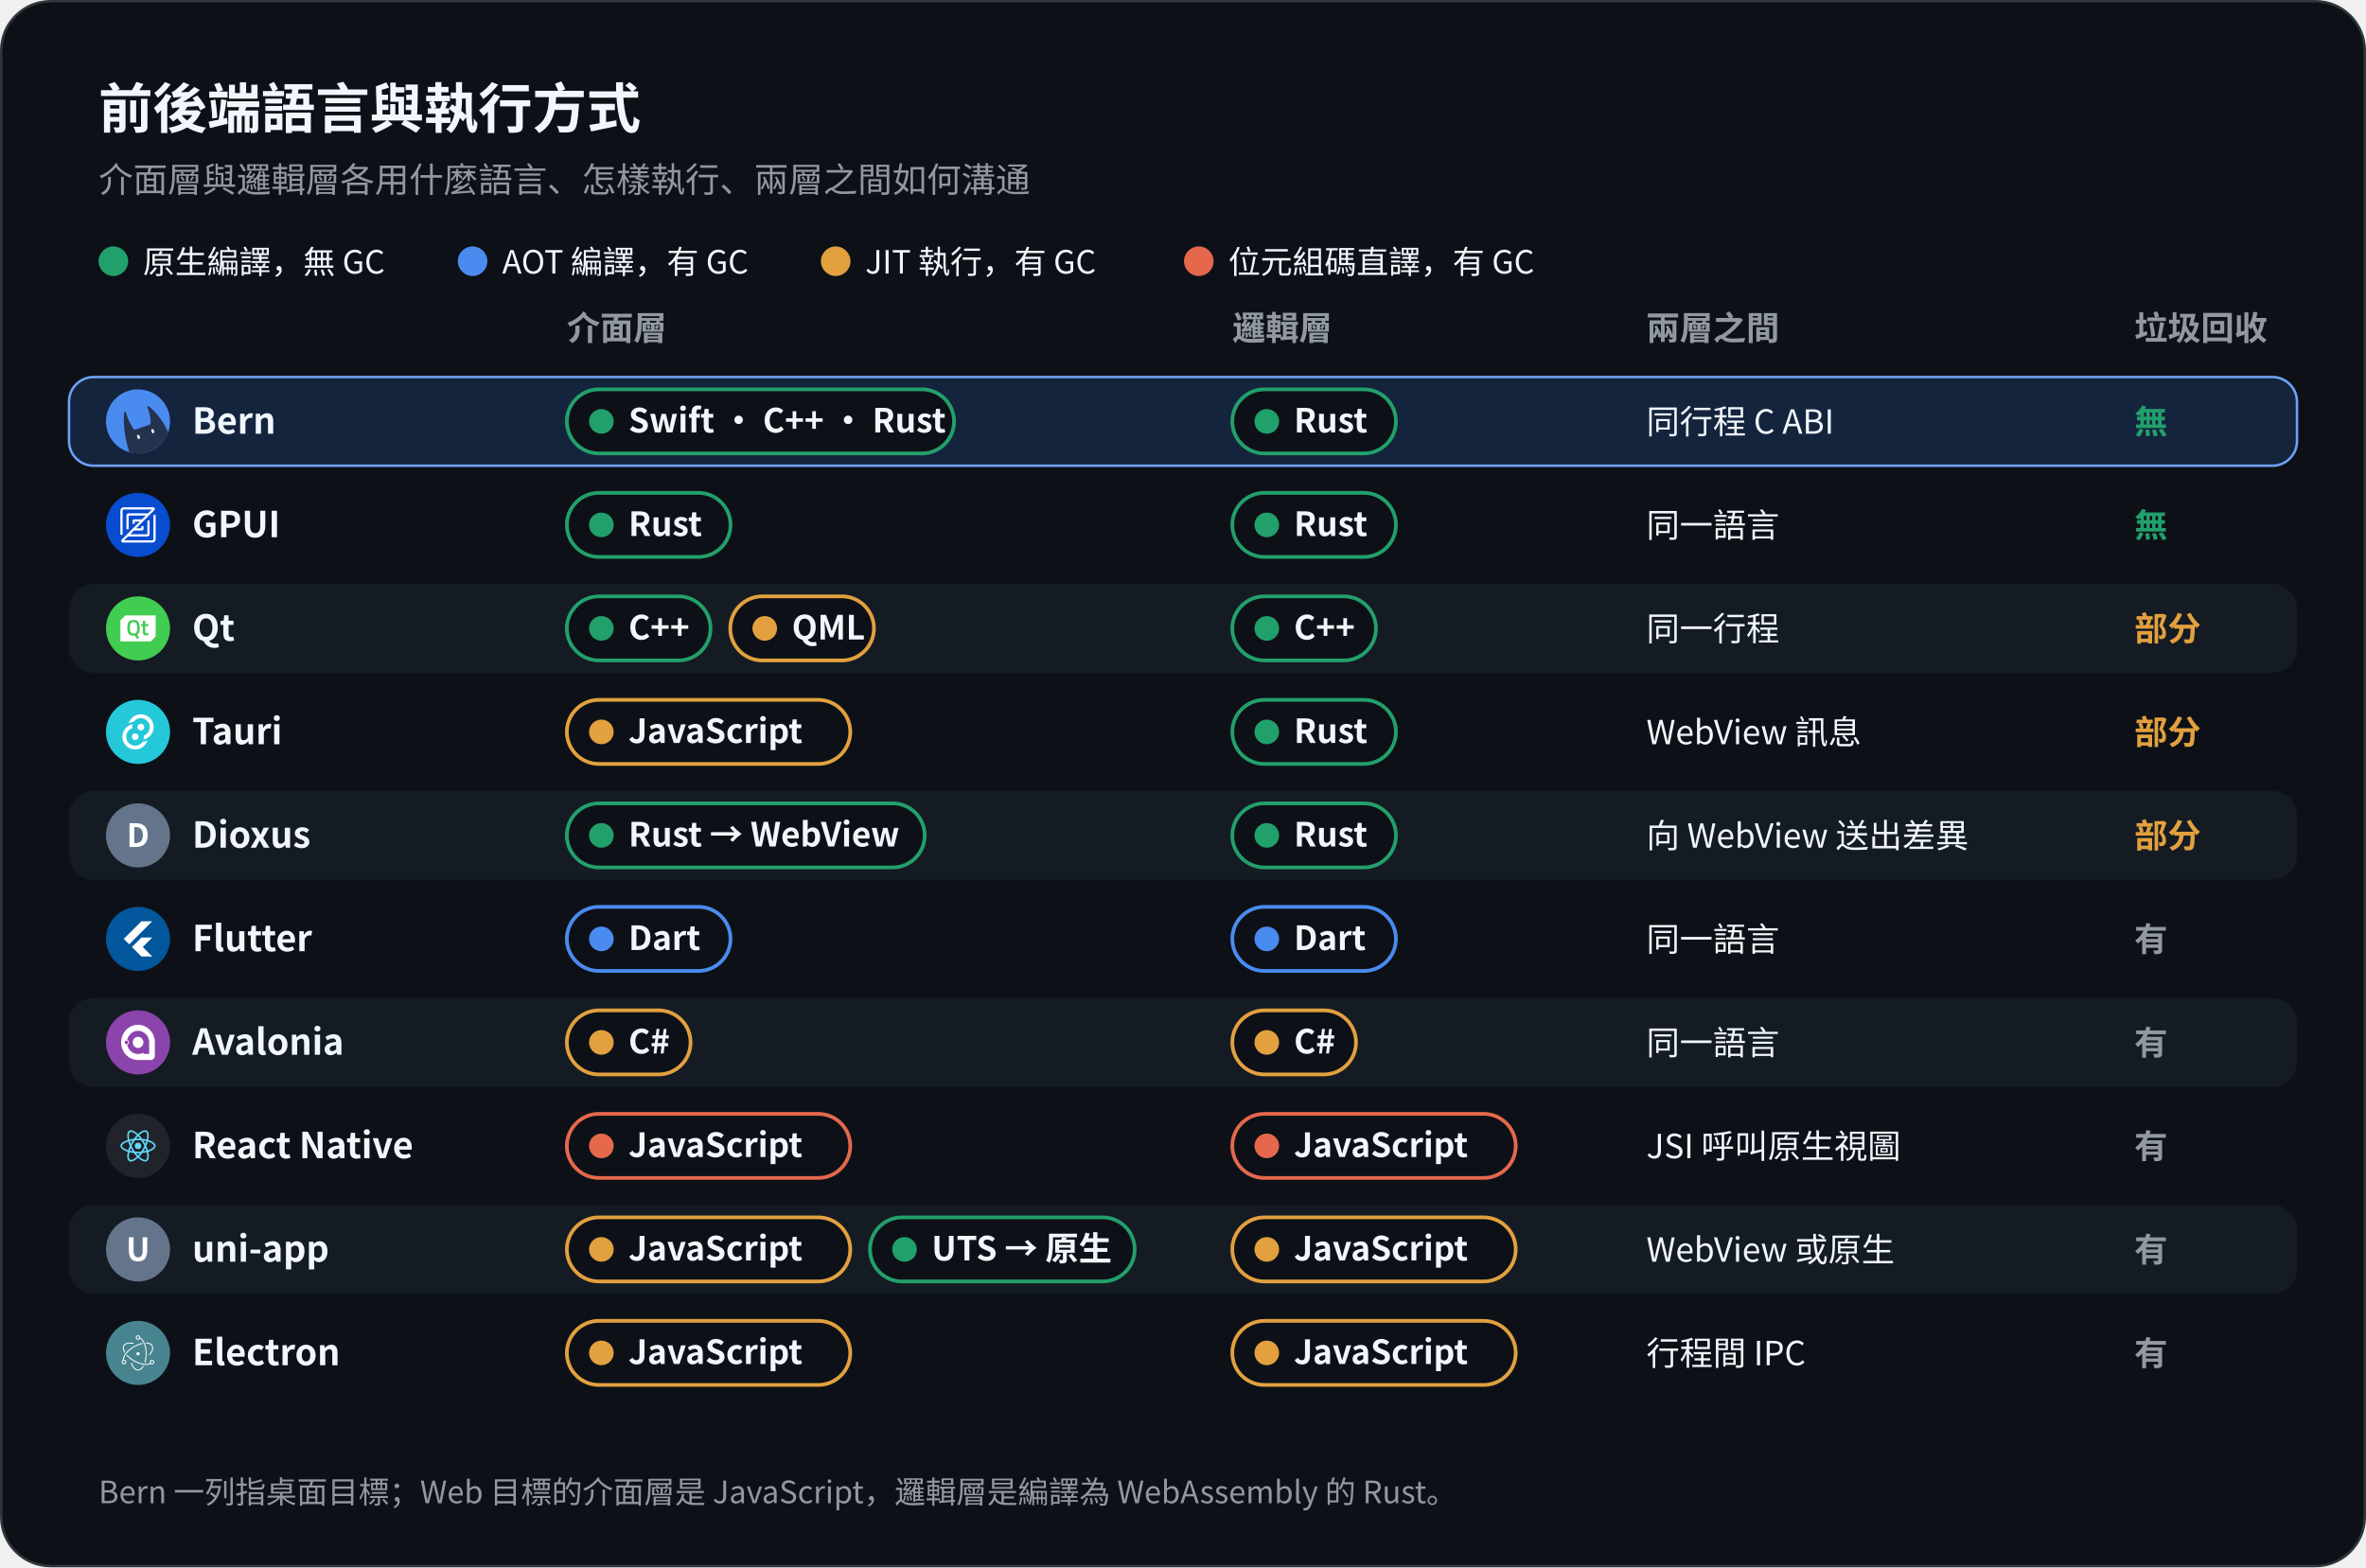
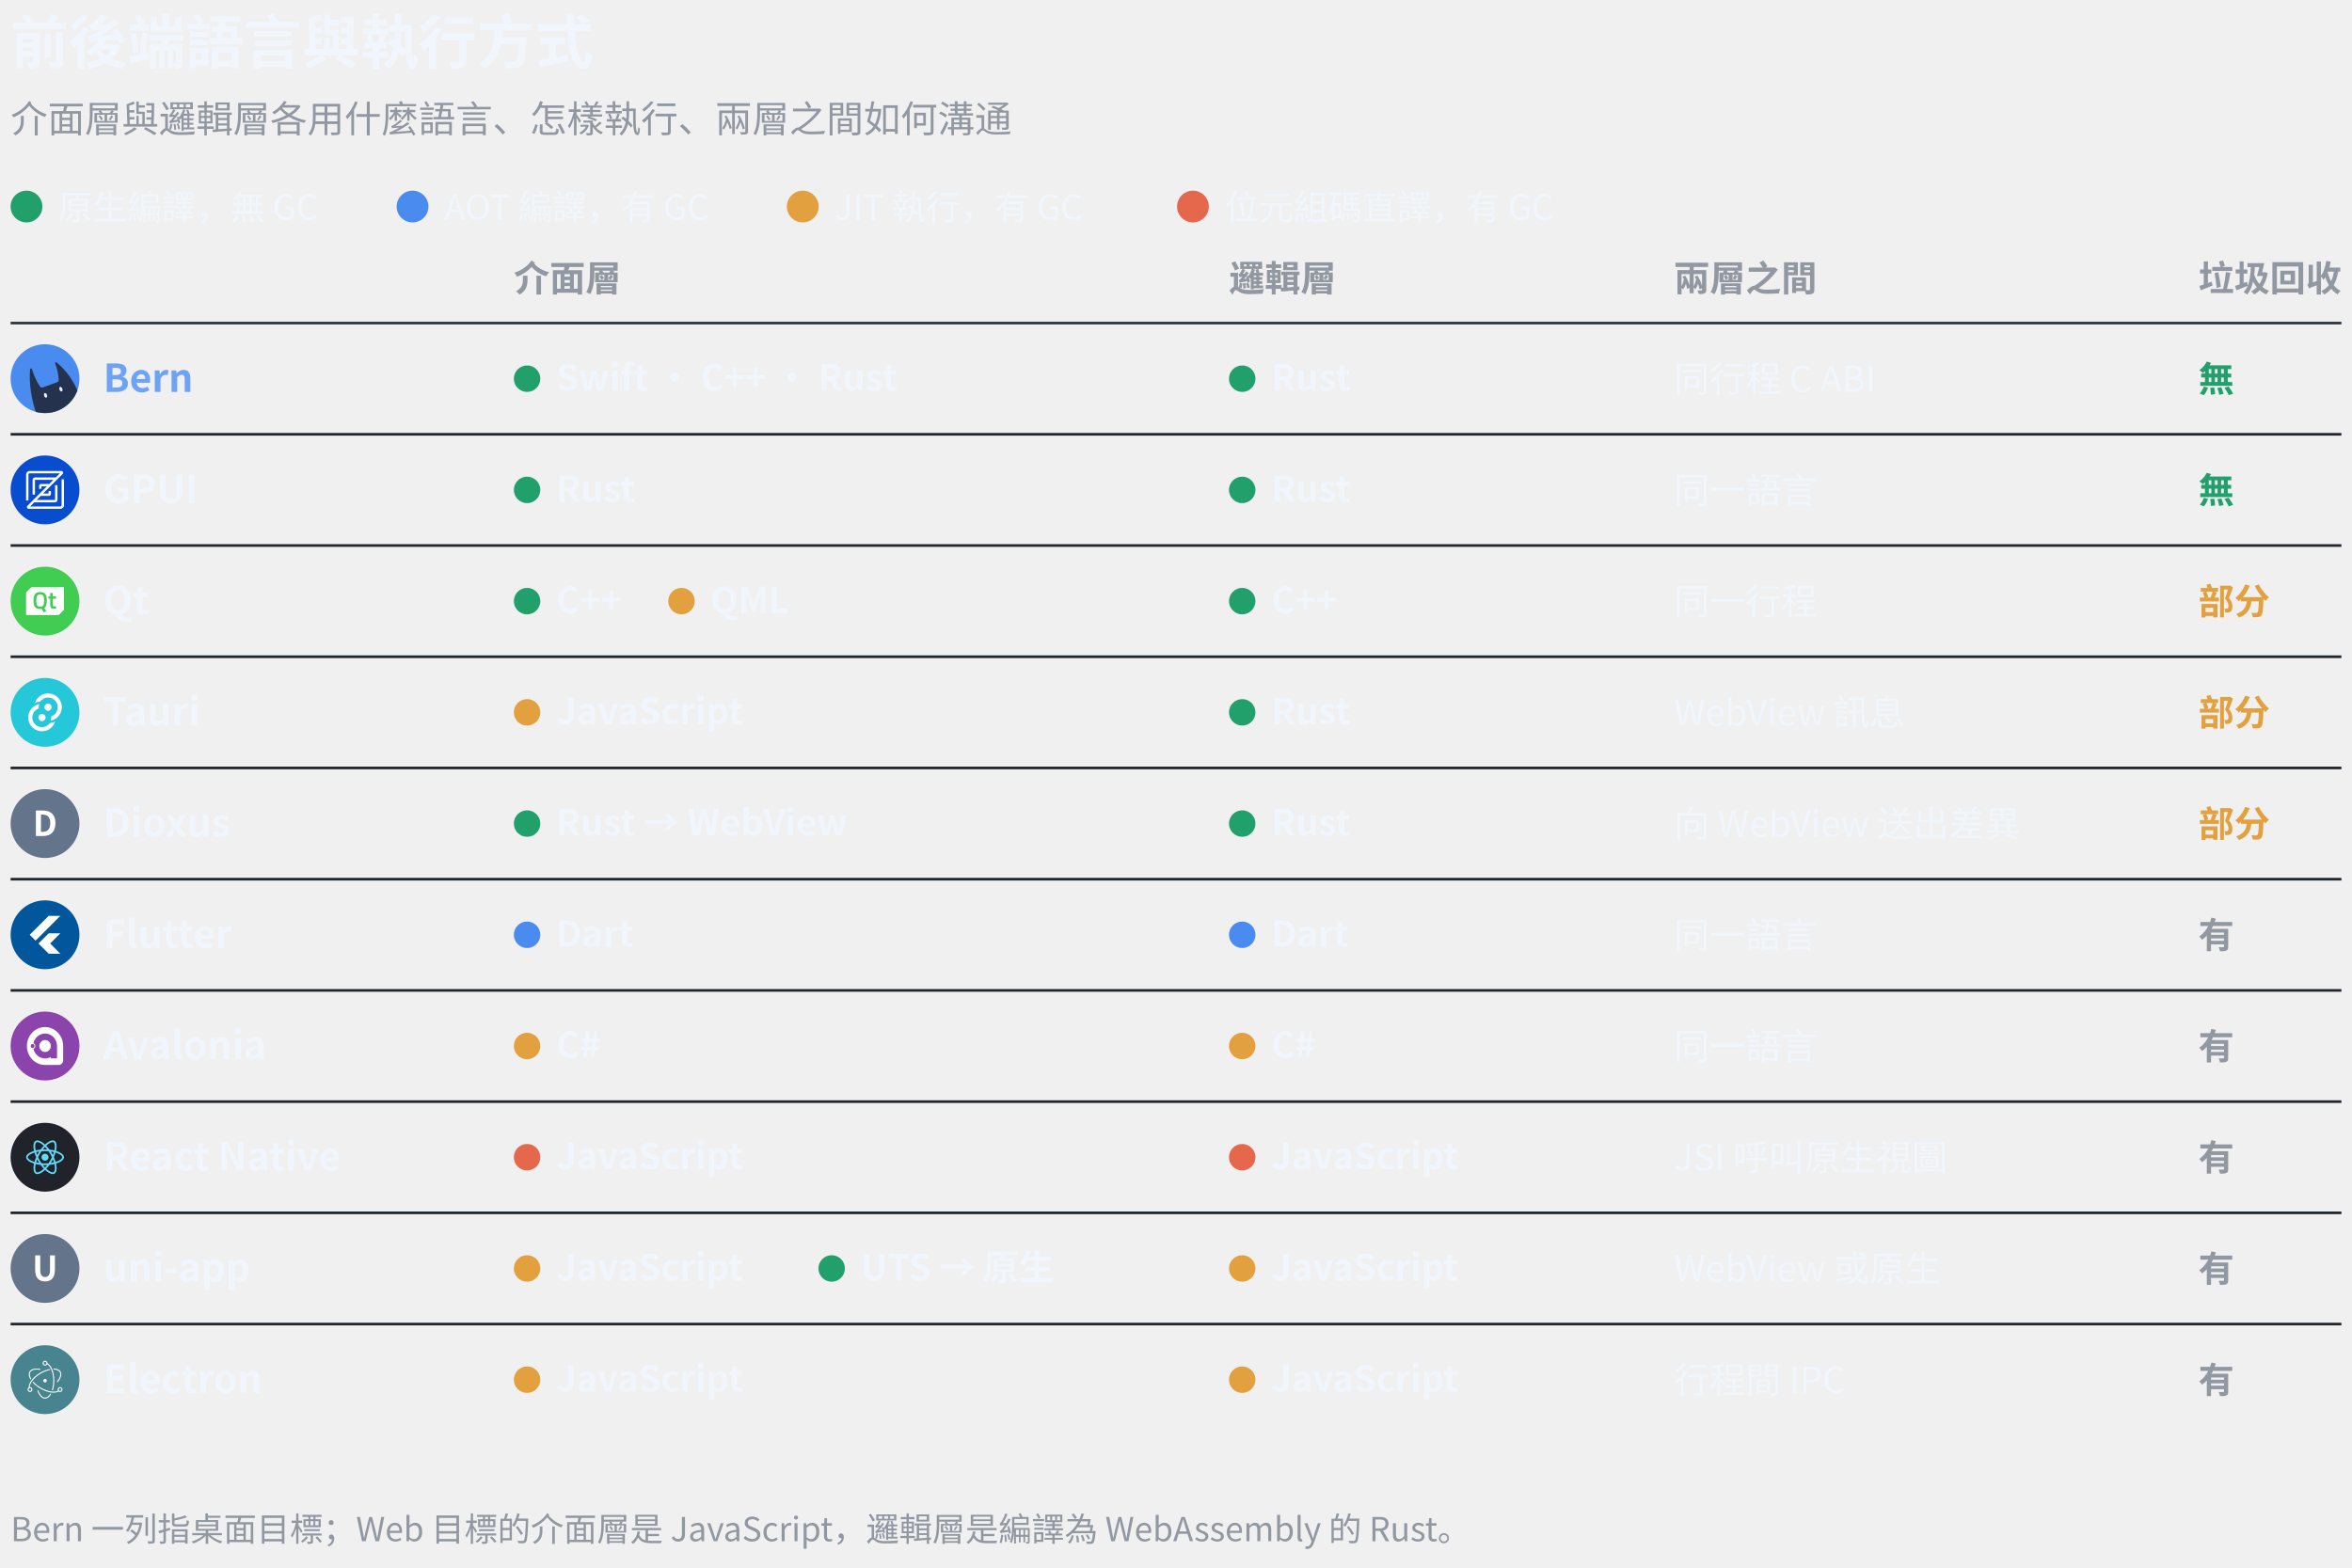
- <svg xmlns="http://www.w3.org/2000/svg" viewBox="0 0 960 636" width="960" height="636" font-family="-apple-system, BlinkMacSystemFont, 'Segoe UI', 'PingFang SC', 'Hiragino Sans GB', 'Microsoft YaHei', 'Noto Sans CJK SC', 'Helvetica Neue', Arial, sans-serif">
+ <svg xmlns="http://www.w3.org/2000/svg" viewBox="36 28 888 592" width="888" height="592" font-family="-apple-system, BlinkMacSystemFont, 'Segoe UI', 'PingFang SC', 'Hiragino Sans GB', 'Microsoft YaHei', 'Noto Sans CJK SC', 'Helvetica Neue', Arial, sans-serif">
  <defs>
    <symbol id="bern-logo" viewBox="0 0 1024 1024">
      <defs>
        <clipPath id="bern-symbol-disc">
          <circle cx="512" cy="512" r="512" />
        </clipPath>
      </defs>
      <g clip-path="url(#bern-symbol-disc)">
        <rect width="1024" height="1024" fill="#4A8BEF" />
        <path fill="#24324D" d="M 290.4 372.1 C 270.7 579.3 309.8 827.6 392.0 1060.0 L 1100 1100 L 1060.0 880.0 C 1013.0 692.2 904.4 451.5 684.3 270.5 A 14 14 0 0 0 662.4 286.5 C 693.7 364.2 711.6 444.8 715.3 529.4 A 36 36 0 0 1 691.6 564.9 C 620.6 590.7 549.5 616.5 478.5 642.4 A 36 36 0 0 1 436.0 628.1 C 383.8 547.6 344.6 461.1 317.8 369.5 A 14 14 0 0 0 290.4 372.1 Z" />
        <ellipse rx="22" ry="36" fill="#E8F4FF" transform="translate(520 760) rotate(-20)" />
        <ellipse rx="22" ry="36" fill="#E8F4FF" transform="translate(748 668) rotate(-20)" />
      </g>
    </symbol>
    <marker id="arrow" viewBox="0 0 10 10" refX="8" refY="5" markerWidth="10" markerHeight="10" markerUnits="userSpaceOnUse" orient="auto-start-reverse">
      <path d="M0 0 L10 5 L0 10 z" fill="#484F58" />
    </marker>
    <marker id="arrow-accent" viewBox="0 0 10 10" refX="8" refY="5" markerWidth="11" markerHeight="11" markerUnits="userSpaceOnUse" orient="auto-start-reverse">
      <path d="M0 0 L10 5 L0 10 z" fill="#6EA2F5" />
    </marker>
  </defs>
-   <rect x="0.5" y="0.5" width="959" height="635" rx="20" fill="#0D1117" stroke="#30363D" />
  <text x="40" y="52" font-size="22" font-weight="700" fill="#F0F6FC">前後端語言與執行方式</text>
  <text x="40" y="78" font-size="14" fill="#9198A1">介面層與邏輯層各用什麼語言、怎樣執行、兩層之間如何溝通</text>
  <circle cx="46" cy="106" r="6" fill="#22A06B" />
  <text x="58" y="111" font-size="13" fill="#F0F6FC">原生編譯，無 GC</text>
  <circle cx="191.76" cy="106" r="6" fill="#4A8BEF" />
  <text x="203.76" y="111" font-size="13" fill="#F0F6FC">AOT 編譯，有 GC</text>
  <circle cx="339.08" cy="106" r="6" fill="#E2A03F" />
  <text x="351.08" y="111" font-size="13" fill="#F0F6FC">JIT 執行，有 GC</text>
  <circle cx="486.4" cy="106" r="6" fill="#E5684D" />
  <text x="498.4" y="111" font-size="13" fill="#F0F6FC">位元組碼直譯，有 GC</text>
  <text x="230" y="138" font-size="13.5" font-weight="600" fill="#9198A1">介面層</text>
  <text x="500" y="138" font-size="13.5" font-weight="600" fill="#9198A1">邏輯層</text>
  <text x="668" y="138" font-size="13.5" font-weight="600" fill="#9198A1">兩層之間</text>
  <text x="866" y="138" font-size="13.5" font-weight="600" fill="#9198A1">垃圾回收</text>
-   <rect x="28" y="153.0" width="904" height="36" rx="10" fill="#14243D" stroke="#6EA2F5" />
-   <use href="#bern-logo" x="43.0" y="158.0" width="26.0" height="26.0" />
-   <text x="78" y="176.0" font-size="14.5" font-weight="700" fill="#F0F6FC">Bern</text>
-   <rect x="230" y="158.0" width="157.1" height="26" rx="13" fill="#0D1117" stroke="#22A06B" stroke-width="1.5" />
-   <circle cx="244" cy="171.0" r="5" fill="#22A06B" />
-   <text x="255" y="175.5" font-size="13.5" font-weight="600" fill="#F0F6FC">Swift · C++ · Rust</text>
-   <rect x="500" y="158.0" width="66.4" height="26" rx="13" fill="#0D1117" stroke="#22A06B" stroke-width="1.5" />
-   <circle cx="514" cy="171.0" r="5" fill="#22A06B" />
-   <text x="525" y="175.5" font-size="13.5" font-weight="600" fill="#F0F6FC">Rust</text>
+   <line x1="40" y1="150.0" x2="920" y2="150.0" stroke="#30363D" />
+   <use href="#bern-logo" x="40.0" y="158.0" width="26.0" height="26.0" />
+   <text x="75" y="176.0" font-size="14.5" font-weight="700" fill="#6EA2F5">Bern</text>
+   <circle cx="235" cy="171.0" r="5" fill="#22A06B" />
+   <text x="246" y="175.5" font-size="13.5" font-weight="600" fill="#F0F6FC">Swift · C++ · Rust</text>
+   <circle cx="505" cy="171.0" r="5" fill="#22A06B" />
+   <text x="516" y="175.5" font-size="13.5" font-weight="600" fill="#F0F6FC">Rust</text>
  <text x="668" y="176.0" font-size="13.5" fill="#F0F6FC">同行程 C ABI</text>
  <text x="866" y="176.0" font-size="13.5" font-weight="600" fill="#22A06B">無</text>
-   <circle cx="56.0" cy="213.0" r="13.0" fill="#084CCF" />
-   <path d="M2.25 1.5a.75.75 0 0 0-.75.75v16.5H0V2.25A2.25 2.25 0 0 1 2.25 0h20.095c1.002 0 1.504 1.212.795 1.92L10.764 14.298h3.486V12.75h1.5v1.922a1.125 1.125 0 0 1-1.125 1.125H9.264l-2.578 2.578h11.689V9h1.5v9.375a1.5 1.5 0 0 1-1.5 1.5H5.185L2.562 22.5H21.75a.75.75 0 0 0 .75-.75V5.25H24v16.5A2.25 2.25 0 0 1 21.75 24H1.655C.653 24 .151 22.788.86 22.08L13.19 9.75H9.75v1.5h-1.5V9.375A1.125 1.125 0 0 1 9.375 8.25h5.314l2.625-2.625H5.625V15h-1.5V5.625a1.5 1.5 0 0 1 1.5-1.5h13.19L21.438 1.5z" fill="#FFFFFF" transform="translate(48.85 205.85) scale(0.5958)" />
-   <text x="78" y="218.0" font-size="14.5" font-weight="600" fill="#F0F6FC">GPUI</text>
-   <rect x="230" y="200.0" width="66.4" height="26" rx="13" fill="#0D1117" stroke="#22A06B" stroke-width="1.5" />
-   <circle cx="244" cy="213.0" r="5" fill="#22A06B" />
-   <text x="255" y="217.5" font-size="13.5" font-weight="600" fill="#F0F6FC">Rust</text>
-   <rect x="500" y="200.0" width="66.4" height="26" rx="13" fill="#0D1117" stroke="#22A06B" stroke-width="1.5" />
-   <circle cx="514" cy="213.0" r="5" fill="#22A06B" />
-   <text x="525" y="217.5" font-size="13.5" font-weight="600" fill="#F0F6FC">Rust</text>
+   <line x1="40" y1="192.0" x2="920" y2="192.0" stroke="#21262D" />
+   <circle cx="53.0" cy="213.0" r="13.0" fill="#084CCF" />
+   <path d="M2.25 1.5a.75.75 0 0 0-.75.75v16.5H0V2.25A2.25 2.25 0 0 1 2.25 0h20.095c1.002 0 1.504 1.212.795 1.92L10.764 14.298h3.486V12.75h1.5v1.922a1.125 1.125 0 0 1-1.125 1.125H9.264l-2.578 2.578h11.689V9h1.5v9.375a1.5 1.5 0 0 1-1.5 1.5H5.185L2.562 22.5H21.75a.75.75 0 0 0 .75-.75V5.25H24v16.5A2.25 2.25 0 0 1 21.75 24H1.655C.653 24 .151 22.788.86 22.08L13.19 9.75H9.75v1.5h-1.5V9.375A1.125 1.125 0 0 1 9.375 8.25h5.314l2.625-2.625H5.625V15h-1.5V5.625a1.5 1.5 0 0 1 1.5-1.5h13.19L21.438 1.5z" fill="#FFFFFF" transform="translate(45.85 205.85) scale(0.5958)" />
+   <text x="75" y="218.0" font-size="14.5" font-weight="600" fill="#F0F6FC">GPUI</text>
+   <circle cx="235" cy="213.0" r="5" fill="#22A06B" />
+   <text x="246" y="217.5" font-size="13.5" font-weight="600" fill="#F0F6FC">Rust</text>
+   <circle cx="505" cy="213.0" r="5" fill="#22A06B" />
+   <text x="516" y="217.5" font-size="13.5" font-weight="600" fill="#F0F6FC">Rust</text>
  <text x="668" y="218.0" font-size="13.5" fill="#F0F6FC">同一語言</text>
  <text x="866" y="218.0" font-size="13.5" font-weight="600" fill="#22A06B">無</text>
-   <rect x="28" y="237.0" width="904" height="36" rx="10" fill="#151B23" />
-   <circle cx="56.0" cy="255.0" r="13.0" fill="#41CD52" />
-   <path d="M21.693 3.162H3.33L0 6.49v14.348h20.671L24 17.51V3.162zM12.785 18.4l-1.562.728-1.35-2.217c-.196.057-.499.09-.924.09-1.579 0-2.683-.425-3.305-1.276-.622-.85-.932-2.2-.932-4.033 0-1.84.319-3.206.949-4.098.63-.892 1.726-1.341 3.288-1.341 1.562 0 2.658.441 3.28 1.333.63.883.94 2.25.94 4.098 0 1.219-.13 2.2-.384 2.945-.261.752-.679 1.325-1.268 1.718zm4.736-1.587c-.858 0-1.447-.196-1.766-.59-.32-.392-.483-1.136-.483-2.232v-3.534H14.11V9.051h1.162V6.843h1.644V9.05h2.094v1.415h-2.094v3.346c0 .622.05 1.03.14 1.227.09.204.326.303.695.303l1.243-.05.073 1.326c-.67.13-1.186.196-1.546.196zm-8.58-9.08c-.95 0-1.604.311-1.963.94-.352.63-.532 1.629-.532 3.011 0 1.374.172 2.364.515 2.953.344.589 1.006.892 1.98.892.973 0 1.628-.295 1.971-.876.335-.58.507-1.57.507-2.953 0-1.39-.172-2.396-.523-3.026-.352-.63-1.006-.94-1.955-.94Z" fill="#FFFFFF" transform="translate(48.85 247.85) scale(0.5958)" />
-   <text x="78" y="260.0" font-size="14.5" font-weight="600" fill="#F0F6FC">Qt</text>
-   <rect x="230" y="242.0" width="58.3" height="26" rx="13" fill="#0D1117" stroke="#22A06B" stroke-width="1.5" />
-   <circle cx="244" cy="255.0" r="5" fill="#22A06B" />
-   <text x="255" y="259.5" font-size="13.5" font-weight="600" fill="#F0F6FC">C++</text>
-   <rect x="296.3" y="242.0" width="58.3" height="26" rx="13" fill="#0D1117" stroke="#E2A03F" stroke-width="1.5" />
-   <circle cx="310.3" cy="255.0" r="5" fill="#E2A03F" />
-   <text x="321.3" y="259.5" font-size="13.5" font-weight="600" fill="#F0F6FC">QML</text>
-   <rect x="500" y="242.0" width="58.3" height="26" rx="13" fill="#0D1117" stroke="#22A06B" stroke-width="1.5" />
-   <circle cx="514" cy="255.0" r="5" fill="#22A06B" />
-   <text x="525" y="259.5" font-size="13.5" font-weight="600" fill="#F0F6FC">C++</text>
+   <line x1="40" y1="234.0" x2="920" y2="234.0" stroke="#21262D" />
+   <circle cx="53.0" cy="255.0" r="13.0" fill="#41CD52" />
+   <path d="M21.693 3.162H3.33L0 6.49v14.348h20.671L24 17.51V3.162zM12.785 18.4l-1.562.728-1.35-2.217c-.196.057-.499.09-.924.09-1.579 0-2.683-.425-3.305-1.276-.622-.85-.932-2.2-.932-4.033 0-1.84.319-3.206.949-4.098.63-.892 1.726-1.341 3.288-1.341 1.562 0 2.658.441 3.28 1.333.63.883.94 2.25.94 4.098 0 1.219-.13 2.2-.384 2.945-.261.752-.679 1.325-1.268 1.718zm4.736-1.587c-.858 0-1.447-.196-1.766-.59-.32-.392-.483-1.136-.483-2.232v-3.534H14.11V9.051h1.162V6.843h1.644V9.05h2.094v1.415h-2.094v3.346c0 .622.05 1.03.14 1.227.09.204.326.303.695.303l1.243-.05.073 1.326c-.67.13-1.186.196-1.546.196zm-8.58-9.08c-.95 0-1.604.311-1.963.94-.352.63-.532 1.629-.532 3.011 0 1.374.172 2.364.515 2.953.344.589 1.006.892 1.98.892.973 0 1.628-.295 1.971-.876.335-.58.507-1.57.507-2.953 0-1.39-.172-2.396-.523-3.026-.352-.63-1.006-.94-1.955-.94Z" fill="#FFFFFF" transform="translate(45.85 247.85) scale(0.5958)" />
+   <text x="75" y="260.0" font-size="14.5" font-weight="600" fill="#F0F6FC">Qt</text>
+   <circle cx="235" cy="255.0" r="5" fill="#22A06B" />
+   <text x="246" y="259.5" font-size="13.5" font-weight="600" fill="#F0F6FC">C++</text>
+   <circle cx="293.3" cy="255.0" r="5" fill="#E2A03F" />
+   <text x="304.3" y="259.5" font-size="13.5" font-weight="600" fill="#F0F6FC">QML</text>
+   <circle cx="505" cy="255.0" r="5" fill="#22A06B" />
+   <text x="516" y="259.5" font-size="13.5" font-weight="600" fill="#F0F6FC">C++</text>
  <text x="668" y="260.0" font-size="13.5" fill="#F0F6FC">同一行程</text>
  <text x="866" y="260.0" font-size="13.5" font-weight="600" fill="#E2A03F">部分</text>
-   <circle cx="56.0" cy="297.0" r="13.0" fill="#24C8D8" />
-   <path d="M13.912 0a8.72 8.72 0 0 0-8.308 6.139c1.05-.515 2.18-.845 3.342-.976 2.415-3.363 7.4-3.412 9.88-.097 2.48 3.315 1.025 8.084-2.883 9.45a6.131 6.131 0 0 1-.3 2.762 8.72 8.72 0 0 0 3.01-1.225A8.72 8.72 0 0 0 13.913 0zm.082 6.451a2.284 2.284 0 1 0-.15 4.566 2.284 2.284 0 0 0 .15-4.566zm-5.629.27a8.72 8.72 0 0 0-3.031 1.235 8.72 8.72 0 1 0 13.06 9.913 10.173 10.174 0 0 1-3.343.965 6.125 6.125 0 1 1-7.028-9.343 6.114 6.115 0 0 1 .342-2.772zm1.713 6.27a2.284 2.284 0 0 0-2.284 2.283 2.284 2.284 0 0 0 2.284 2.284 2.284 2.284 0 0 0 2.284-2.284 2.284 2.284 0 0 0-2.284-2.284z" fill="#FFFFFF" transform="translate(48.85 289.85) scale(0.5958)" />
-   <text x="78" y="302.0" font-size="14.5" font-weight="600" fill="#F0F6FC">Tauri</text>
-   <rect x="230" y="284.0" width="115.0" height="26" rx="13" fill="#0D1117" stroke="#E2A03F" stroke-width="1.5" />
-   <circle cx="244" cy="297.0" r="5" fill="#E2A03F" />
-   <text x="255" y="301.5" font-size="13.5" font-weight="600" fill="#F0F6FC">JavaScript</text>
-   <rect x="500" y="284.0" width="66.4" height="26" rx="13" fill="#0D1117" stroke="#22A06B" stroke-width="1.5" />
-   <circle cx="514" cy="297.0" r="5" fill="#22A06B" />
-   <text x="525" y="301.5" font-size="13.5" font-weight="600" fill="#F0F6FC">Rust</text>
+   <line x1="40" y1="276.0" x2="920" y2="276.0" stroke="#21262D" />
+   <circle cx="53.0" cy="297.0" r="13.0" fill="#24C8D8" />
+   <path d="M13.912 0a8.72 8.72 0 0 0-8.308 6.139c1.05-.515 2.18-.845 3.342-.976 2.415-3.363 7.4-3.412 9.88-.097 2.48 3.315 1.025 8.084-2.883 9.45a6.131 6.131 0 0 1-.3 2.762 8.72 8.72 0 0 0 3.01-1.225A8.72 8.72 0 0 0 13.913 0zm.082 6.451a2.284 2.284 0 1 0-.15 4.566 2.284 2.284 0 0 0 .15-4.566zm-5.629.27a8.72 8.72 0 0 0-3.031 1.235 8.72 8.72 0 1 0 13.06 9.913 10.173 10.174 0 0 1-3.343.965 6.125 6.125 0 1 1-7.028-9.343 6.114 6.115 0 0 1 .342-2.772zm1.713 6.27a2.284 2.284 0 0 0-2.284 2.283 2.284 2.284 0 0 0 2.284 2.284 2.284 2.284 0 0 0 2.284-2.284 2.284 2.284 0 0 0-2.284-2.284z" fill="#FFFFFF" transform="translate(45.85 289.85) scale(0.5958)" />
+   <text x="75" y="302.0" font-size="14.5" font-weight="600" fill="#F0F6FC">Tauri</text>
+   <circle cx="235" cy="297.0" r="5" fill="#E2A03F" />
+   <text x="246" y="301.5" font-size="13.5" font-weight="600" fill="#F0F6FC">JavaScript</text>
+   <circle cx="505" cy="297.0" r="5" fill="#22A06B" />
+   <text x="516" y="301.5" font-size="13.5" font-weight="600" fill="#F0F6FC">Rust</text>
  <text x="668" y="302.0" font-size="13.5" fill="#F0F6FC">WebView 訊息</text>
  <text x="866" y="302.0" font-size="13.5" font-weight="600" fill="#E2A03F">部分</text>
-   <rect x="28" y="321.0" width="904" height="36" rx="10" fill="#151B23" />
-   <circle cx="56.0" cy="339.0" r="13.0" fill="#64748B" />
-   <text x="56.0" y="343.7" text-anchor="middle" font-size="13.0" font-weight="700" fill="#FFFFFF">D</text>
-   <text x="78" y="344.0" font-size="14.5" font-weight="600" fill="#F0F6FC">Dioxus</text>
-   <rect x="230" y="326.0" width="145.2" height="26" rx="13" fill="#0D1117" stroke="#22A06B" stroke-width="1.5" />
-   <circle cx="244" cy="339.0" r="5" fill="#22A06B" />
-   <text x="255" y="343.5" font-size="13.5" font-weight="600" fill="#F0F6FC">Rust → WebView</text>
-   <rect x="500" y="326.0" width="66.4" height="26" rx="13" fill="#0D1117" stroke="#22A06B" stroke-width="1.5" />
-   <circle cx="514" cy="339.0" r="5" fill="#22A06B" />
-   <text x="525" y="343.5" font-size="13.5" font-weight="600" fill="#F0F6FC">Rust</text>
+   <line x1="40" y1="318.0" x2="920" y2="318.0" stroke="#21262D" />
+   <circle cx="53.0" cy="339.0" r="13.0" fill="#64748B" />
+   <text x="53.0" y="343.7" text-anchor="middle" font-size="13.0" font-weight="700" fill="#FFFFFF">D</text>
+   <text x="75" y="344.0" font-size="14.5" font-weight="600" fill="#F0F6FC">Dioxus</text>
+   <circle cx="235" cy="339.0" r="5" fill="#22A06B" />
+   <text x="246" y="343.5" font-size="13.5" font-weight="600" fill="#F0F6FC">Rust → WebView</text>
+   <circle cx="505" cy="339.0" r="5" fill="#22A06B" />
+   <text x="516" y="343.5" font-size="13.5" font-weight="600" fill="#F0F6FC">Rust</text>
  <text x="668" y="344.0" font-size="13.5" fill="#F0F6FC">向 WebView 送出差異</text>
  <text x="866" y="344.0" font-size="13.5" font-weight="600" fill="#E2A03F">部分</text>
-   <circle cx="56.0" cy="381.0" r="13.0" fill="#02569B" />
-   <path d="M14.314 0L2.3 12 6 15.7 21.684.013h-7.357zm.014 11.072L7.857 17.53l6.47 6.47H21.7l-6.46-6.468 6.46-6.46h-7.37z" fill="#FFFFFF" transform="translate(48.85 373.85) scale(0.5958)" />
-   <text x="78" y="386.0" font-size="14.5" font-weight="600" fill="#F0F6FC">Flutter</text>
-   <rect x="230" y="368.0" width="66.4" height="26" rx="13" fill="#0D1117" stroke="#4A8BEF" stroke-width="1.5" />
-   <circle cx="244" cy="381.0" r="5" fill="#4A8BEF" />
-   <text x="255" y="385.5" font-size="13.5" font-weight="600" fill="#F0F6FC">Dart</text>
-   <rect x="500" y="368.0" width="66.4" height="26" rx="13" fill="#0D1117" stroke="#4A8BEF" stroke-width="1.5" />
-   <circle cx="514" cy="381.0" r="5" fill="#4A8BEF" />
-   <text x="525" y="385.5" font-size="13.5" font-weight="600" fill="#F0F6FC">Dart</text>
+   <line x1="40" y1="360.0" x2="920" y2="360.0" stroke="#21262D" />
+   <circle cx="53.0" cy="381.0" r="13.0" fill="#02569B" />
+   <path d="M14.314 0L2.3 12 6 15.7 21.684.013h-7.357zm.014 11.072L7.857 17.53l6.47 6.47H21.7l-6.46-6.468 6.46-6.46h-7.37z" fill="#FFFFFF" transform="translate(45.85 373.85) scale(0.5958)" />
+   <text x="75" y="386.0" font-size="14.5" font-weight="600" fill="#F0F6FC">Flutter</text>
+   <circle cx="235" cy="381.0" r="5" fill="#4A8BEF" />
+   <text x="246" y="385.5" font-size="13.5" font-weight="600" fill="#F0F6FC">Dart</text>
+   <circle cx="505" cy="381.0" r="5" fill="#4A8BEF" />
+   <text x="516" y="385.5" font-size="13.5" font-weight="600" fill="#F0F6FC">Dart</text>
  <text x="668" y="386.0" font-size="13.5" fill="#F0F6FC">同一語言</text>
  <text x="866" y="386.0" font-size="13.5" font-weight="600" fill="#9198A1">有</text>
-   <rect x="28" y="405.0" width="904" height="36" rx="10" fill="#151B23" />
-   <circle cx="56.0" cy="423.0" r="13.0" fill="#8B44AC" />
-   <path d="M12.034 8.208c-2.003 0-3.627 1.696-3.627 3.789s1.624 3.789 3.627 3.789 3.627-1.697 3.627-3.79-1.624-3.788-3.627-3.788m-7.392 2.067c.72.211 1.248.902 1.248 1.722s-.528 1.51-1.248 1.721c.752 3.54 3.776 6.188 7.392 6.188 1.316 0 2.554-.35 3.632-.967v.914h3.94v-7.528a5 5 0 0 0 0-.224v-.104c0-4.369-3.39-7.91-7.572-7.91-3.616 0-6.64 2.648-7.392 6.188m-.5 2.982c.67 0 1.212-.567 1.212-1.266s-.542-1.265-1.212-1.265-1.211.566-1.211 1.265c0 .7.542 1.266 1.211 1.266M20.682 24H11.8C5.549 23.887.515 18.556.515 12c0-6.627 5.143-12 11.487-12 6.241 0 11.32 5.2 11.483 11.678l-.02 9.743C23.3 22.876 22.12 24 20.683 24" fill="#FFFFFF" transform="translate(48.85 415.85) scale(0.5958)" />
-   <text x="78" y="428.0" font-size="14.5" font-weight="600" fill="#F0F6FC">Avalonia</text>
-   <rect x="230" y="410.0" width="50.2" height="26" rx="13" fill="#0D1117" stroke="#E2A03F" stroke-width="1.5" />
-   <circle cx="244" cy="423.0" r="5" fill="#E2A03F" />
-   <text x="255" y="427.5" font-size="13.5" font-weight="600" fill="#F0F6FC">C#</text>
-   <rect x="500" y="410.0" width="50.2" height="26" rx="13" fill="#0D1117" stroke="#E2A03F" stroke-width="1.5" />
-   <circle cx="514" cy="423.0" r="5" fill="#E2A03F" />
-   <text x="525" y="427.5" font-size="13.5" font-weight="600" fill="#F0F6FC">C#</text>
+   <line x1="40" y1="402.0" x2="920" y2="402.0" stroke="#21262D" />
+   <circle cx="53.0" cy="423.0" r="13.0" fill="#8B44AC" />
+   <path d="M12.034 8.208c-2.003 0-3.627 1.696-3.627 3.789s1.624 3.789 3.627 3.789 3.627-1.697 3.627-3.79-1.624-3.788-3.627-3.788m-7.392 2.067c.72.211 1.248.902 1.248 1.722s-.528 1.51-1.248 1.721c.752 3.54 3.776 6.188 7.392 6.188 1.316 0 2.554-.35 3.632-.967v.914h3.94v-7.528a5 5 0 0 0 0-.224v-.104c0-4.369-3.39-7.91-7.572-7.91-3.616 0-6.64 2.648-7.392 6.188m-.5 2.982c.67 0 1.212-.567 1.212-1.266s-.542-1.265-1.212-1.265-1.211.566-1.211 1.265c0 .7.542 1.266 1.211 1.266M20.682 24H11.8C5.549 23.887.515 18.556.515 12c0-6.627 5.143-12 11.487-12 6.241 0 11.32 5.2 11.483 11.678l-.02 9.743C23.3 22.876 22.12 24 20.683 24" fill="#FFFFFF" transform="translate(45.85 415.85) scale(0.5958)" />
+   <text x="75" y="428.0" font-size="14.5" font-weight="600" fill="#F0F6FC">Avalonia</text>
+   <circle cx="235" cy="423.0" r="5" fill="#E2A03F" />
+   <text x="246" y="427.5" font-size="13.5" font-weight="600" fill="#F0F6FC">C#</text>
+   <circle cx="505" cy="423.0" r="5" fill="#E2A03F" />
+   <text x="516" y="427.5" font-size="13.5" font-weight="600" fill="#F0F6FC">C#</text>
  <text x="668" y="428.0" font-size="13.5" fill="#F0F6FC">同一語言</text>
  <text x="866" y="428.0" font-size="13.5" font-weight="600" fill="#9198A1">有</text>
-   <circle cx="56.0" cy="465.0" r="13.0" fill="#20232A" />
-   <path d="M14.23 12.004a2.236 2.236 0 0 1-2.235 2.236 2.236 2.236 0 0 1-2.236-2.236 2.236 2.236 0 0 1 2.235-2.236 2.236 2.236 0 0 1 2.236 2.236zm2.648-10.69c-1.346 0-3.107.96-4.888 2.622-1.78-1.653-3.542-2.602-4.887-2.602-.41 0-.783.093-1.106.278-1.375.793-1.683 3.264-.973 6.365C1.98 8.917 0 10.42 0 12.004c0 1.59 1.99 3.097 5.043 4.03-.704 3.113-.39 5.588.988 6.38.32.187.69.275 1.102.275 1.345 0 3.107-.96 4.888-2.624 1.78 1.654 3.542 2.603 4.887 2.603.41 0 .783-.09 1.106-.275 1.374-.792 1.683-3.263.973-6.365C22.02 15.096 24 13.59 24 12.004c0-1.59-1.99-3.097-5.043-4.032.704-3.11.39-5.587-.988-6.38-.318-.184-.688-.277-1.092-.278zm-.005 1.09v.006c.225 0 .406.044.558.127.666.382.955 1.835.73 3.704-.054.46-.142.945-.25 1.44-.96-.236-2.006-.417-3.107-.534-.66-.905-1.345-1.727-2.035-2.447 1.592-1.48 3.087-2.292 4.105-2.295zm-9.77.02c1.012 0 2.514.808 4.11 2.28-.686.72-1.37 1.537-2.02 2.442-1.107.117-2.154.298-3.113.538-.112-.49-.195-.964-.254-1.42-.23-1.868.054-3.32.714-3.707.19-.09.4-.127.563-.132zm4.882 3.05c.455.468.91.992 1.36 1.564-.44-.02-.89-.034-1.345-.034-.46 0-.915.01-1.36.034.44-.572.895-1.096 1.345-1.565zM12 8.1c.74 0 1.477.034 2.202.093.406.582.802 1.203 1.183 1.86.372.64.71 1.29 1.018 1.946-.308.655-.646 1.31-1.013 1.95-.38.66-.773 1.288-1.18 1.87-.728.063-1.466.098-2.21.098-.74 0-1.477-.035-2.202-.093-.406-.582-.802-1.204-1.183-1.86-.372-.64-.71-1.29-1.018-1.946.303-.657.646-1.313 1.013-1.954.38-.66.773-1.286 1.18-1.868.728-.064 1.466-.098 2.21-.098zm-3.635.254c-.24.377-.48.763-.704 1.16-.225.39-.435.782-.635 1.174-.265-.656-.49-1.31-.676-1.947.64-.15 1.315-.283 2.015-.386zm7.26 0c.695.103 1.365.23 2.006.387-.18.632-.405 1.282-.66 1.933-.2-.39-.41-.783-.64-1.174-.225-.392-.465-.774-.705-1.146zm3.063.675c.484.15.944.317 1.375.498 1.732.74 2.852 1.708 2.852 2.476-.005.768-1.125 1.74-2.857 2.475-.42.18-.88.342-1.355.493-.28-.958-.646-1.956-1.1-2.98.45-1.017.81-2.01 1.085-2.964zm-13.395.004c.278.96.645 1.957 1.1 2.98-.45 1.017-.812 2.01-1.086 2.964-.484-.15-.944-.318-1.37-.5-1.732-.737-2.852-1.706-2.852-2.474 0-.768 1.12-1.742 2.852-2.476.42-.18.88-.342 1.356-.494zm11.678 4.28c.265.657.49 1.312.676 1.948-.64.157-1.316.29-2.016.39.24-.375.48-.762.705-1.158.225-.39.435-.788.636-1.18zm-9.945.02c.2.392.41.783.64 1.175.23.39.465.772.705 1.143-.695-.102-1.365-.23-2.006-.386.18-.63.406-1.282.66-1.933zM17.92 16.32c.112.493.2.968.254 1.423.23 1.868-.054 3.32-.714 3.708-.147.09-.338.128-.563.128-1.012 0-2.514-.807-4.11-2.28.686-.72 1.37-1.536 2.02-2.44 1.107-.118 2.154-.3 3.113-.54zm-11.83.01c.96.234 2.006.415 3.107.532.66.905 1.345 1.727 2.035 2.446-1.595 1.483-3.092 2.295-4.11 2.295-.22-.005-.406-.05-.553-.132-.666-.38-.955-1.834-.73-3.703.054-.46.142-.944.25-1.438zm4.56.64c.44.02.89.034 1.345.034.46 0 .915-.01 1.36-.034-.44.572-.895 1.095-1.345 1.565-.455-.47-.91-.993-1.36-1.565z" fill="#61DAFB" transform="translate(48.85 457.85) scale(0.5958)" />
-   <text x="78" y="470.0" font-size="14.5" font-weight="600" fill="#F0F6FC">React Native</text>
-   <rect x="230" y="452.0" width="115.0" height="26" rx="13" fill="#0D1117" stroke="#E5684D" stroke-width="1.5" />
-   <circle cx="244" cy="465.0" r="5" fill="#E5684D" />
-   <text x="255" y="469.5" font-size="13.5" font-weight="600" fill="#F0F6FC">JavaScript</text>
-   <rect x="500" y="452.0" width="115.0" height="26" rx="13" fill="#0D1117" stroke="#E5684D" stroke-width="1.5" />
-   <circle cx="514" cy="465.0" r="5" fill="#E5684D" />
-   <text x="525" y="469.5" font-size="13.5" font-weight="600" fill="#F0F6FC">JavaScript</text>
+   <line x1="40" y1="444.0" x2="920" y2="444.0" stroke="#21262D" />
+   <circle cx="53.0" cy="465.0" r="13.0" fill="#20232A" />
+   <path d="M14.23 12.004a2.236 2.236 0 0 1-2.235 2.236 2.236 2.236 0 0 1-2.236-2.236 2.236 2.236 0 0 1 2.235-2.236 2.236 2.236 0 0 1 2.236 2.236zm2.648-10.69c-1.346 0-3.107.96-4.888 2.622-1.78-1.653-3.542-2.602-4.887-2.602-.41 0-.783.093-1.106.278-1.375.793-1.683 3.264-.973 6.365C1.98 8.917 0 10.42 0 12.004c0 1.59 1.99 3.097 5.043 4.03-.704 3.113-.39 5.588.988 6.38.32.187.69.275 1.102.275 1.345 0 3.107-.96 4.888-2.624 1.78 1.654 3.542 2.603 4.887 2.603.41 0 .783-.09 1.106-.275 1.374-.792 1.683-3.263.973-6.365C22.02 15.096 24 13.59 24 12.004c0-1.59-1.99-3.097-5.043-4.032.704-3.11.39-5.587-.988-6.38-.318-.184-.688-.277-1.092-.278zm-.005 1.09v.006c.225 0 .406.044.558.127.666.382.955 1.835.73 3.704-.054.46-.142.945-.25 1.44-.96-.236-2.006-.417-3.107-.534-.66-.905-1.345-1.727-2.035-2.447 1.592-1.48 3.087-2.292 4.105-2.295zm-9.77.02c1.012 0 2.514.808 4.11 2.28-.686.72-1.37 1.537-2.02 2.442-1.107.117-2.154.298-3.113.538-.112-.49-.195-.964-.254-1.42-.23-1.868.054-3.32.714-3.707.19-.09.4-.127.563-.132zm4.882 3.05c.455.468.91.992 1.36 1.564-.44-.02-.89-.034-1.345-.034-.46 0-.915.01-1.36.034.44-.572.895-1.096 1.345-1.565zM12 8.1c.74 0 1.477.034 2.202.093.406.582.802 1.203 1.183 1.86.372.64.71 1.29 1.018 1.946-.308.655-.646 1.31-1.013 1.95-.38.66-.773 1.288-1.18 1.87-.728.063-1.466.098-2.21.098-.74 0-1.477-.035-2.202-.093-.406-.582-.802-1.204-1.183-1.86-.372-.64-.71-1.29-1.018-1.946.303-.657.646-1.313 1.013-1.954.38-.66.773-1.286 1.18-1.868.728-.064 1.466-.098 2.21-.098zm-3.635.254c-.24.377-.48.763-.704 1.16-.225.39-.435.782-.635 1.174-.265-.656-.49-1.31-.676-1.947.64-.15 1.315-.283 2.015-.386zm7.26 0c.695.103 1.365.23 2.006.387-.18.632-.405 1.282-.66 1.933-.2-.39-.41-.783-.64-1.174-.225-.392-.465-.774-.705-1.146zm3.063.675c.484.15.944.317 1.375.498 1.732.74 2.852 1.708 2.852 2.476-.005.768-1.125 1.74-2.857 2.475-.42.18-.88.342-1.355.493-.28-.958-.646-1.956-1.1-2.98.45-1.017.81-2.01 1.085-2.964zm-13.395.004c.278.96.645 1.957 1.1 2.98-.45 1.017-.812 2.01-1.086 2.964-.484-.15-.944-.318-1.37-.5-1.732-.737-2.852-1.706-2.852-2.474 0-.768 1.12-1.742 2.852-2.476.42-.18.88-.342 1.356-.494zm11.678 4.28c.265.657.49 1.312.676 1.948-.64.157-1.316.29-2.016.39.24-.375.48-.762.705-1.158.225-.39.435-.788.636-1.18zm-9.945.02c.2.392.41.783.64 1.175.23.39.465.772.705 1.143-.695-.102-1.365-.23-2.006-.386.18-.63.406-1.282.66-1.933zM17.92 16.32c.112.493.2.968.254 1.423.23 1.868-.054 3.32-.714 3.708-.147.09-.338.128-.563.128-1.012 0-2.514-.807-4.11-2.28.686-.72 1.37-1.536 2.02-2.44 1.107-.118 2.154-.3 3.113-.54zm-11.83.01c.96.234 2.006.415 3.107.532.66.905 1.345 1.727 2.035 2.446-1.595 1.483-3.092 2.295-4.11 2.295-.22-.005-.406-.05-.553-.132-.666-.38-.955-1.834-.73-3.703.054-.46.142-.944.25-1.438zm4.56.64c.44.02.89.034 1.345.034.46 0 .915-.01 1.36-.034-.44.572-.895 1.095-1.345 1.565-.455-.47-.91-.993-1.36-1.565z" fill="#61DAFB" transform="translate(45.85 457.85) scale(0.5958)" />
+   <text x="75" y="470.0" font-size="14.5" font-weight="600" fill="#F0F6FC">React Native</text>
+   <circle cx="235" cy="465.0" r="5" fill="#E5684D" />
+   <text x="246" y="469.5" font-size="13.5" font-weight="600" fill="#F0F6FC">JavaScript</text>
+   <circle cx="505" cy="465.0" r="5" fill="#E5684D" />
+   <text x="516" y="469.5" font-size="13.5" font-weight="600" fill="#F0F6FC">JavaScript</text>
  <text x="668" y="470.0" font-size="13.5" fill="#F0F6FC">JSI 呼叫原生視圖</text>
  <text x="866" y="470.0" font-size="13.5" font-weight="600" fill="#9198A1">有</text>
-   <rect x="28" y="489.0" width="904" height="36" rx="10" fill="#151B23" />
-   <circle cx="56.0" cy="507.0" r="13.0" fill="#64748B" />
-   <text x="56.0" y="511.7" text-anchor="middle" font-size="13.0" font-weight="700" fill="#FFFFFF">U</text>
-   <text x="78" y="512.0" font-size="14.5" font-weight="600" fill="#F0F6FC">uni-app</text>
-   <rect x="230" y="494.0" width="115.0" height="26" rx="13" fill="#0D1117" stroke="#E2A03F" stroke-width="1.5" />
-   <circle cx="244" cy="507.0" r="5" fill="#E2A03F" />
-   <text x="255" y="511.5" font-size="13.5" font-weight="600" fill="#F0F6FC">JavaScript</text>
-   <rect x="353.0" y="494.0" width="107.4" height="26" rx="13" fill="#0D1117" stroke="#22A06B" stroke-width="1.5" />
-   <circle cx="367.0" cy="507.0" r="5" fill="#22A06B" />
-   <text x="378.0" y="511.5" font-size="13.5" font-weight="600" fill="#F0F6FC">UTS → 原生</text>
-   <rect x="500" y="494.0" width="115.0" height="26" rx="13" fill="#0D1117" stroke="#E2A03F" stroke-width="1.5" />
-   <circle cx="514" cy="507.0" r="5" fill="#E2A03F" />
-   <text x="525" y="511.5" font-size="13.5" font-weight="600" fill="#F0F6FC">JavaScript</text>
+   <line x1="40" y1="486.0" x2="920" y2="486.0" stroke="#21262D" />
+   <circle cx="53.0" cy="507.0" r="13.0" fill="#64748B" />
+   <text x="53.0" y="511.7" text-anchor="middle" font-size="13.0" font-weight="700" fill="#FFFFFF">U</text>
+   <text x="75" y="512.0" font-size="14.5" font-weight="600" fill="#F0F6FC">uni-app</text>
+   <circle cx="235" cy="507.0" r="5" fill="#E2A03F" />
+   <text x="246" y="511.5" font-size="13.5" font-weight="600" fill="#F0F6FC">JavaScript</text>
+   <circle cx="350.0" cy="507.0" r="5" fill="#22A06B" />
+   <text x="361.0" y="511.5" font-size="13.5" font-weight="600" fill="#F0F6FC">UTS → 原生</text>
+   <circle cx="505" cy="507.0" r="5" fill="#E2A03F" />
+   <text x="516" y="511.5" font-size="13.5" font-weight="600" fill="#F0F6FC">JavaScript</text>
  <text x="668" y="512.0" font-size="13.5" fill="#F0F6FC">WebView 或原生</text>
  <text x="866" y="512.0" font-size="13.5" font-weight="600" fill="#9198A1">有</text>
-   <circle cx="56.0" cy="549.0" r="13.0" fill="#47848F" />
-   <path d="M12.011 0c-.85 0-1.539.689-1.539 1.539 0 .85.689 1.539 1.539 1.539.595 0 1.11-.338 1.366-.832 2.221 1.268 3.847 5.473 3.847 10.362 0 2.071-.289 4.056-.825 5.769a.322.322 0 0 0 .211.403.322.322 0 0 0 .403-.211c.556-1.776.854-3.825.854-5.96 0-5.193-1.772-9.686-4.321-11.003.001-.022.004-.044.004-.067 0-.85-.689-1.539-1.539-1.539zm0 .643a.896.896 0 1 1 0 1.792.896.896 0 1 1 0-1.792zm-5.486 4.305c-2.067.007-3.647.665-4.388 1.948-.738 1.277-.527 2.971.511 4.781a.322.322 0 0 0 .558-.32C2.271 9.727 2.089 8.266 2.694 7.218c.821-1.422 3.033-1.955 5.932-1.427a.322.322 0 0 0 .115-.633c-.784-.143-1.527-.212-2.216-.21zm11.052.018a.322.322 0 0 0-.008.643c1.834.024 3.156.596 3.75 1.626.819 1.419.18 3.595-1.718 5.837a.322.322 0 0 0 .038.454.322.322 0 0 0 .453-.038c2.054-2.426 2.771-4.866 1.784-6.574-.726-1.257-2.26-1.921-4.299-1.947zm-2.698.292a.323.323 0 0 0-.065.007c-1.857.398-3.833 1.175-5.731 2.271-4.57 2.638-7.592 6.495-7.36 9.372-.473.263-.793.766-.793 1.345 0 .85.689 1.539 1.539 1.539.85 0 1.539-.689 1.539-1.539 0-.85-.689-1.539-1.539-1.539-.038 0-.075.003-.113.006-.1-2.56 2.743-6.141 7.048-8.627 1.841-1.063 3.755-1.816 5.545-2.2a.322.322 0 0 0-.07-.636zm-2.879 6.236a1.119 1.119 0 0 0-.224.025c-.601.13-.983.723-.853 1.324.13.601.723.983 1.324.853.601-.13.983-.723.853-1.324-.114-.526-.582-.884-1.099-.879zM4.532 13.341a.321.321 0 0 0-.232.084.321.321 0 0 0-.021.454c1.268 1.394 2.916 2.701 4.795 3.786 4.415 2.549 9.106 3.285 11.561 1.839a1.53 1.53 0 0 0 .897.29c.85 0 1.539-.689 1.539-1.539 0-.85-.689-1.539-1.539-1.539-.85 0-1.539.689-1.539 1.539 0 .276.074.534.201.758-2.245 1.214-6.631.5-10.798-1.905-1.823-1.052-3.418-2.318-4.64-3.661a.321.321 0 0 0-.223-.105zm-2.063 4.017a.896.896 0 1 1 0 1.792.896.896 0 1 1 0-1.792zm19.062 0a.896.896 0 1 1 0 1.792.891.891 0 0 1-.586-.219c-.003-.004-.004-.008-.007-.012a.32.32 0 0 0-.096-.091.896.896 0 0 1 .689-1.469zm-14.005 1.368a.322.322 0 0 0-.321.43C8.279 22.154 10.036 24 12.011 24c1.441 0 2.773-.982 3.813-2.711a.322.322 0 0 0-.11-.441.322.322 0 0 0-.442.11c-.934 1.554-2.081 2.399-3.261 2.399-1.641 0-3.208-1.647-4.2-4.418a.322.322 0 0 0-.285-.213z" fill="#FFFFFF" transform="translate(48.85 541.85) scale(0.5958)" />
-   <text x="78" y="554.0" font-size="14.5" font-weight="600" fill="#F0F6FC">Electron</text>
-   <rect x="230" y="536.0" width="115.0" height="26" rx="13" fill="#0D1117" stroke="#E2A03F" stroke-width="1.5" />
-   <circle cx="244" cy="549.0" r="5" fill="#E2A03F" />
-   <text x="255" y="553.5" font-size="13.5" font-weight="600" fill="#F0F6FC">JavaScript</text>
-   <rect x="500" y="536.0" width="115.0" height="26" rx="13" fill="#0D1117" stroke="#E2A03F" stroke-width="1.5" />
-   <circle cx="514" cy="549.0" r="5" fill="#E2A03F" />
-   <text x="525" y="553.5" font-size="13.5" font-weight="600" fill="#F0F6FC">JavaScript</text>
+   <line x1="40" y1="528.0" x2="920" y2="528.0" stroke="#21262D" />
+   <circle cx="53.0" cy="549.0" r="13.0" fill="#47848F" />
+   <path d="M12.011 0c-.85 0-1.539.689-1.539 1.539 0 .85.689 1.539 1.539 1.539.595 0 1.11-.338 1.366-.832 2.221 1.268 3.847 5.473 3.847 10.362 0 2.071-.289 4.056-.825 5.769a.322.322 0 0 0 .211.403.322.322 0 0 0 .403-.211c.556-1.776.854-3.825.854-5.96 0-5.193-1.772-9.686-4.321-11.003.001-.022.004-.044.004-.067 0-.85-.689-1.539-1.539-1.539zm0 .643a.896.896 0 1 1 0 1.792.896.896 0 1 1 0-1.792zm-5.486 4.305c-2.067.007-3.647.665-4.388 1.948-.738 1.277-.527 2.971.511 4.781a.322.322 0 0 0 .558-.32C2.271 9.727 2.089 8.266 2.694 7.218c.821-1.422 3.033-1.955 5.932-1.427a.322.322 0 0 0 .115-.633c-.784-.143-1.527-.212-2.216-.21zm11.052.018a.322.322 0 0 0-.008.643c1.834.024 3.156.596 3.75 1.626.819 1.419.18 3.595-1.718 5.837a.322.322 0 0 0 .038.454.322.322 0 0 0 .453-.038c2.054-2.426 2.771-4.866 1.784-6.574-.726-1.257-2.26-1.921-4.299-1.947zm-2.698.292a.323.323 0 0 0-.065.007c-1.857.398-3.833 1.175-5.731 2.271-4.57 2.638-7.592 6.495-7.36 9.372-.473.263-.793.766-.793 1.345 0 .85.689 1.539 1.539 1.539.85 0 1.539-.689 1.539-1.539 0-.85-.689-1.539-1.539-1.539-.038 0-.075.003-.113.006-.1-2.56 2.743-6.141 7.048-8.627 1.841-1.063 3.755-1.816 5.545-2.2a.322.322 0 0 0-.07-.636zm-2.879 6.236a1.119 1.119 0 0 0-.224.025c-.601.13-.983.723-.853 1.324.13.601.723.983 1.324.853.601-.13.983-.723.853-1.324-.114-.526-.582-.884-1.099-.879zM4.532 13.341a.321.321 0 0 0-.232.084.321.321 0 0 0-.021.454c1.268 1.394 2.916 2.701 4.795 3.786 4.415 2.549 9.106 3.285 11.561 1.839a1.53 1.53 0 0 0 .897.29c.85 0 1.539-.689 1.539-1.539 0-.85-.689-1.539-1.539-1.539-.85 0-1.539.689-1.539 1.539 0 .276.074.534.201.758-2.245 1.214-6.631.5-10.798-1.905-1.823-1.052-3.418-2.318-4.64-3.661a.321.321 0 0 0-.223-.105zm-2.063 4.017a.896.896 0 1 1 0 1.792.896.896 0 1 1 0-1.792zm19.062 0a.896.896 0 1 1 0 1.792.891.891 0 0 1-.586-.219c-.003-.004-.004-.008-.007-.012a.32.32 0 0 0-.096-.091.896.896 0 0 1 .689-1.469zm-14.005 1.368a.322.322 0 0 0-.321.43C8.279 22.154 10.036 24 12.011 24c1.441 0 2.773-.982 3.813-2.711a.322.322 0 0 0-.11-.441.322.322 0 0 0-.442.11c-.934 1.554-2.081 2.399-3.261 2.399-1.641 0-3.208-1.647-4.2-4.418a.322.322 0 0 0-.285-.213z" fill="#FFFFFF" transform="translate(45.85 541.85) scale(0.5958)" />
+   <text x="75" y="554.0" font-size="14.5" font-weight="600" fill="#F0F6FC">Electron</text>
+   <circle cx="235" cy="549.0" r="5" fill="#E2A03F" />
+   <text x="246" y="553.5" font-size="13.5" font-weight="600" fill="#F0F6FC">JavaScript</text>
+   <circle cx="505" cy="549.0" r="5" fill="#E2A03F" />
+   <text x="516" y="553.5" font-size="13.5" font-weight="600" fill="#F0F6FC">JavaScript</text>
  <text x="668" y="554.0" font-size="13.5" fill="#F0F6FC">行程間 IPC</text>
  <text x="866" y="554.0" font-size="13.5" font-weight="600" fill="#9198A1">有</text>
  <text x="40" y="610" font-size="12.5" fill="#9198A1">Bern 一列指桌面目標；Web 目標的介面層是 JavaScript，邏輯層是編譯為 WebAssembly 的 Rust。</text>
</svg>
